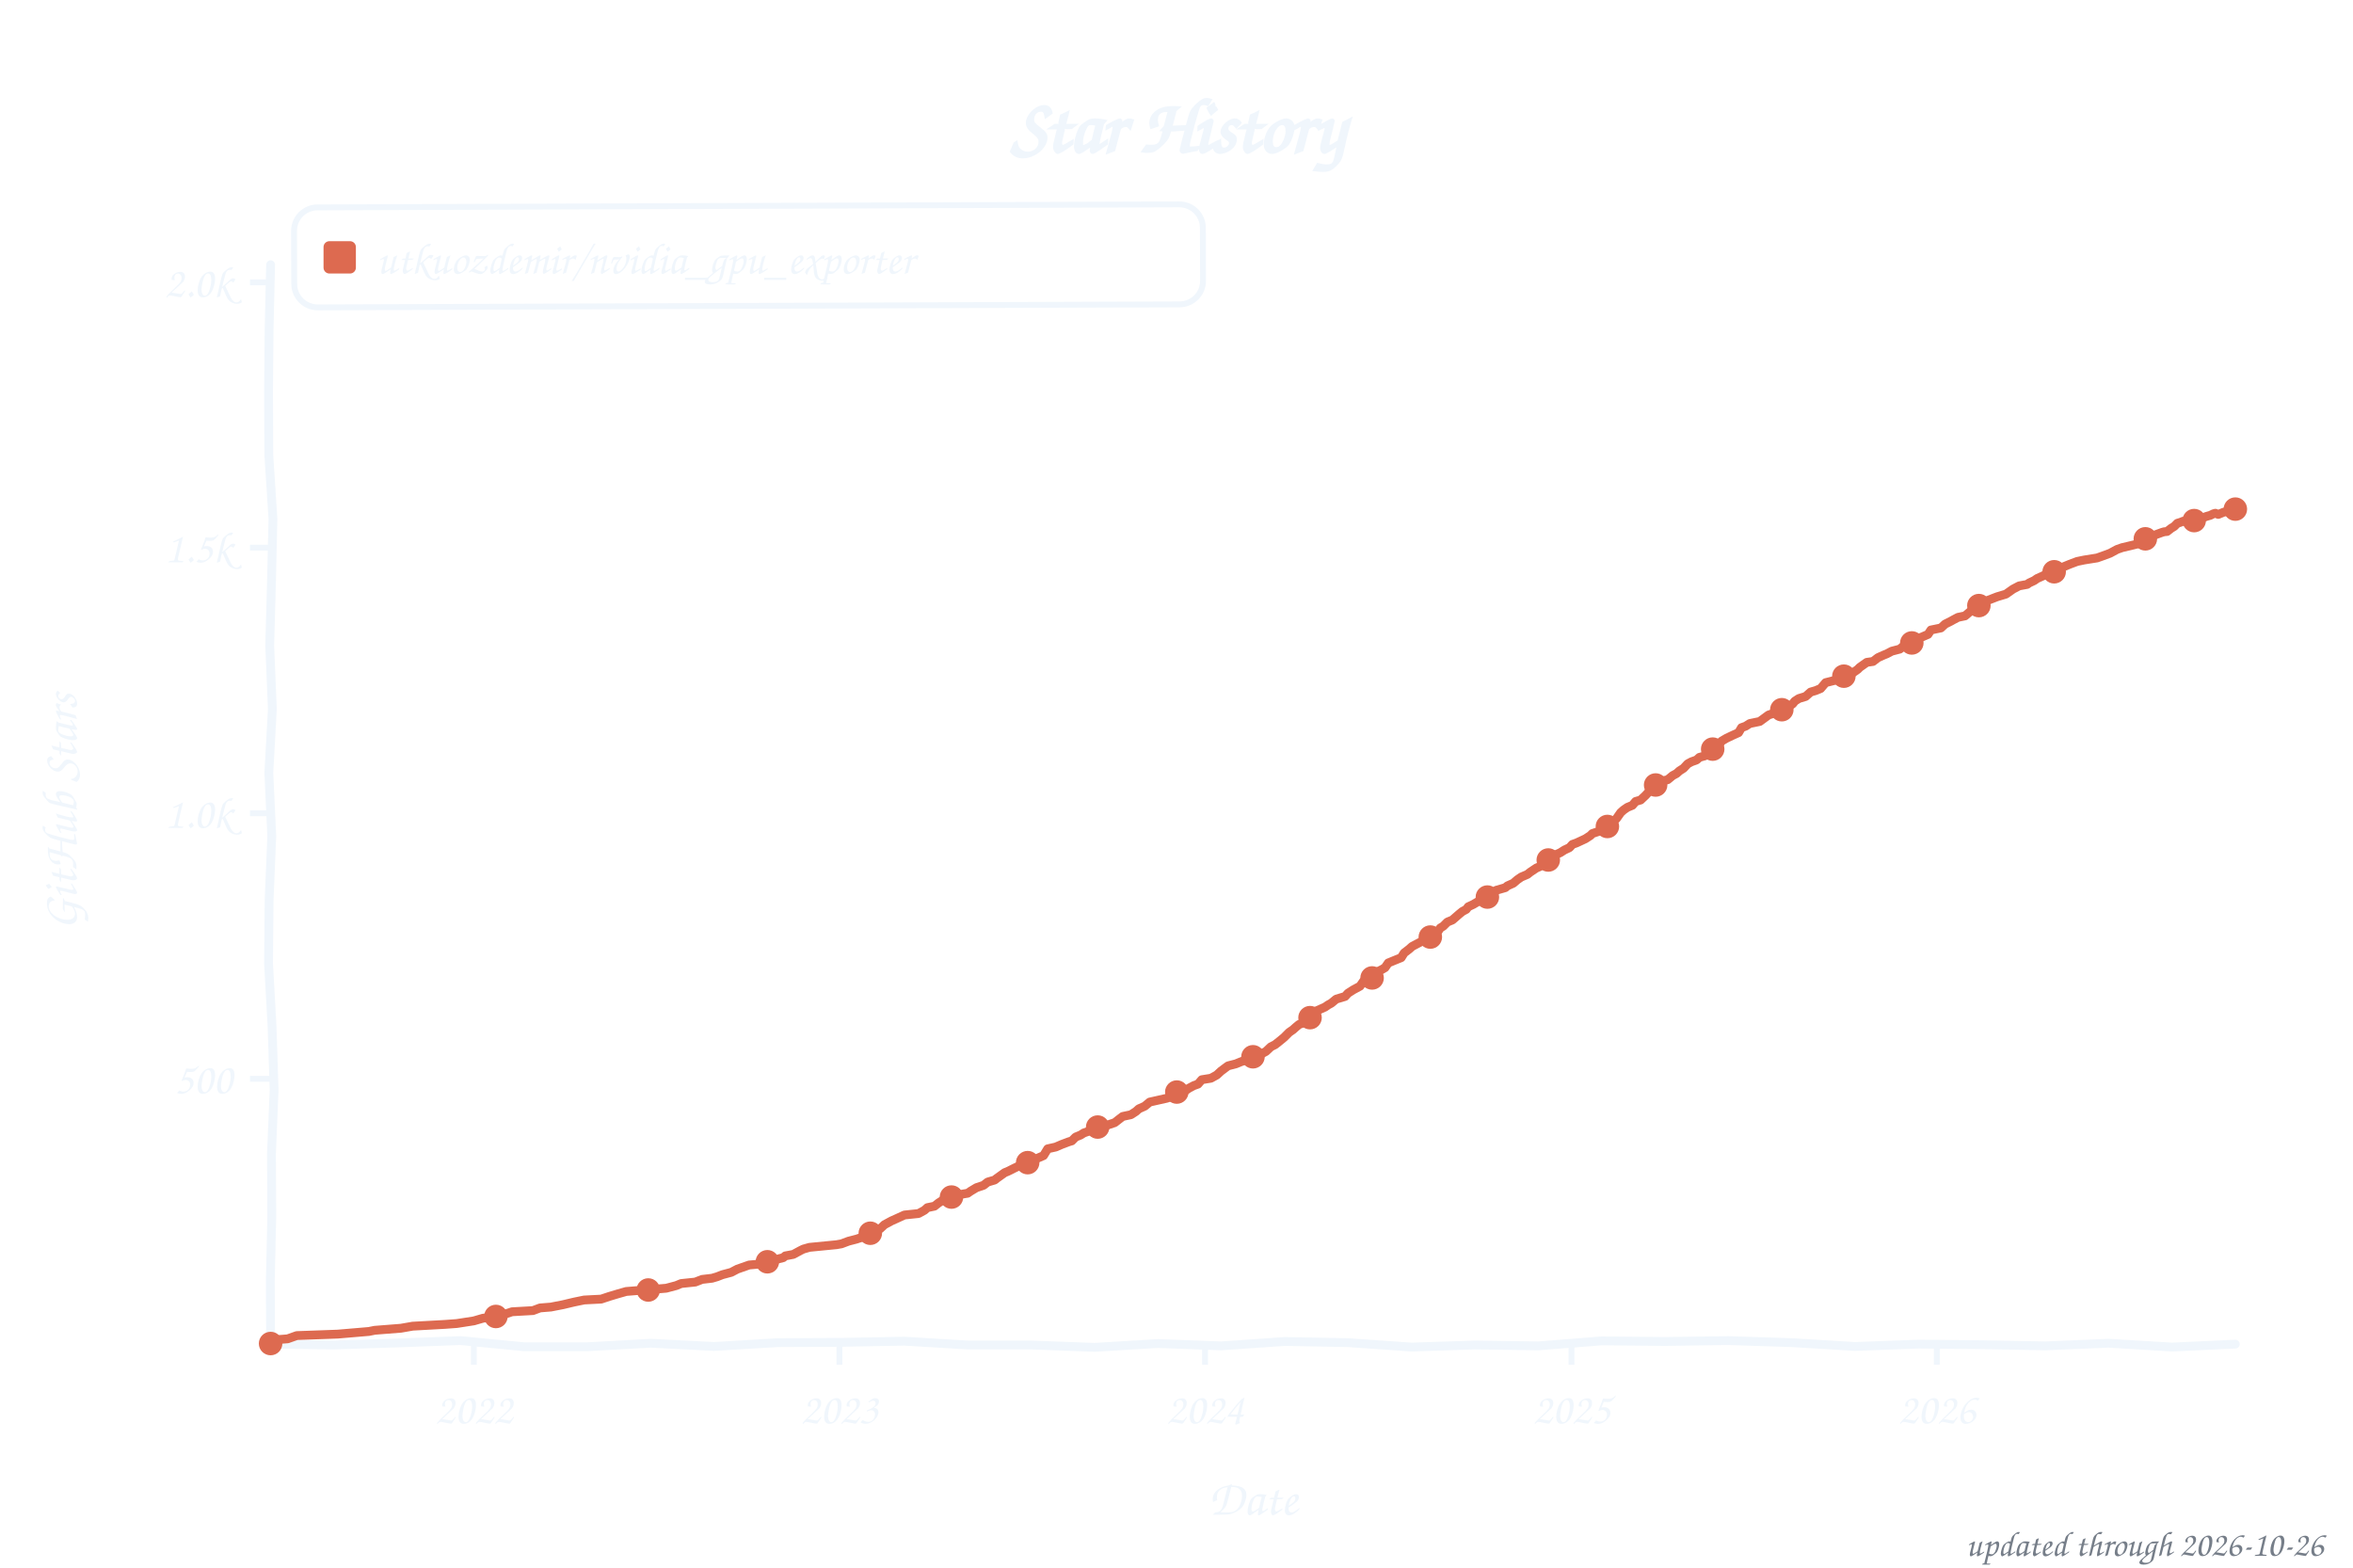
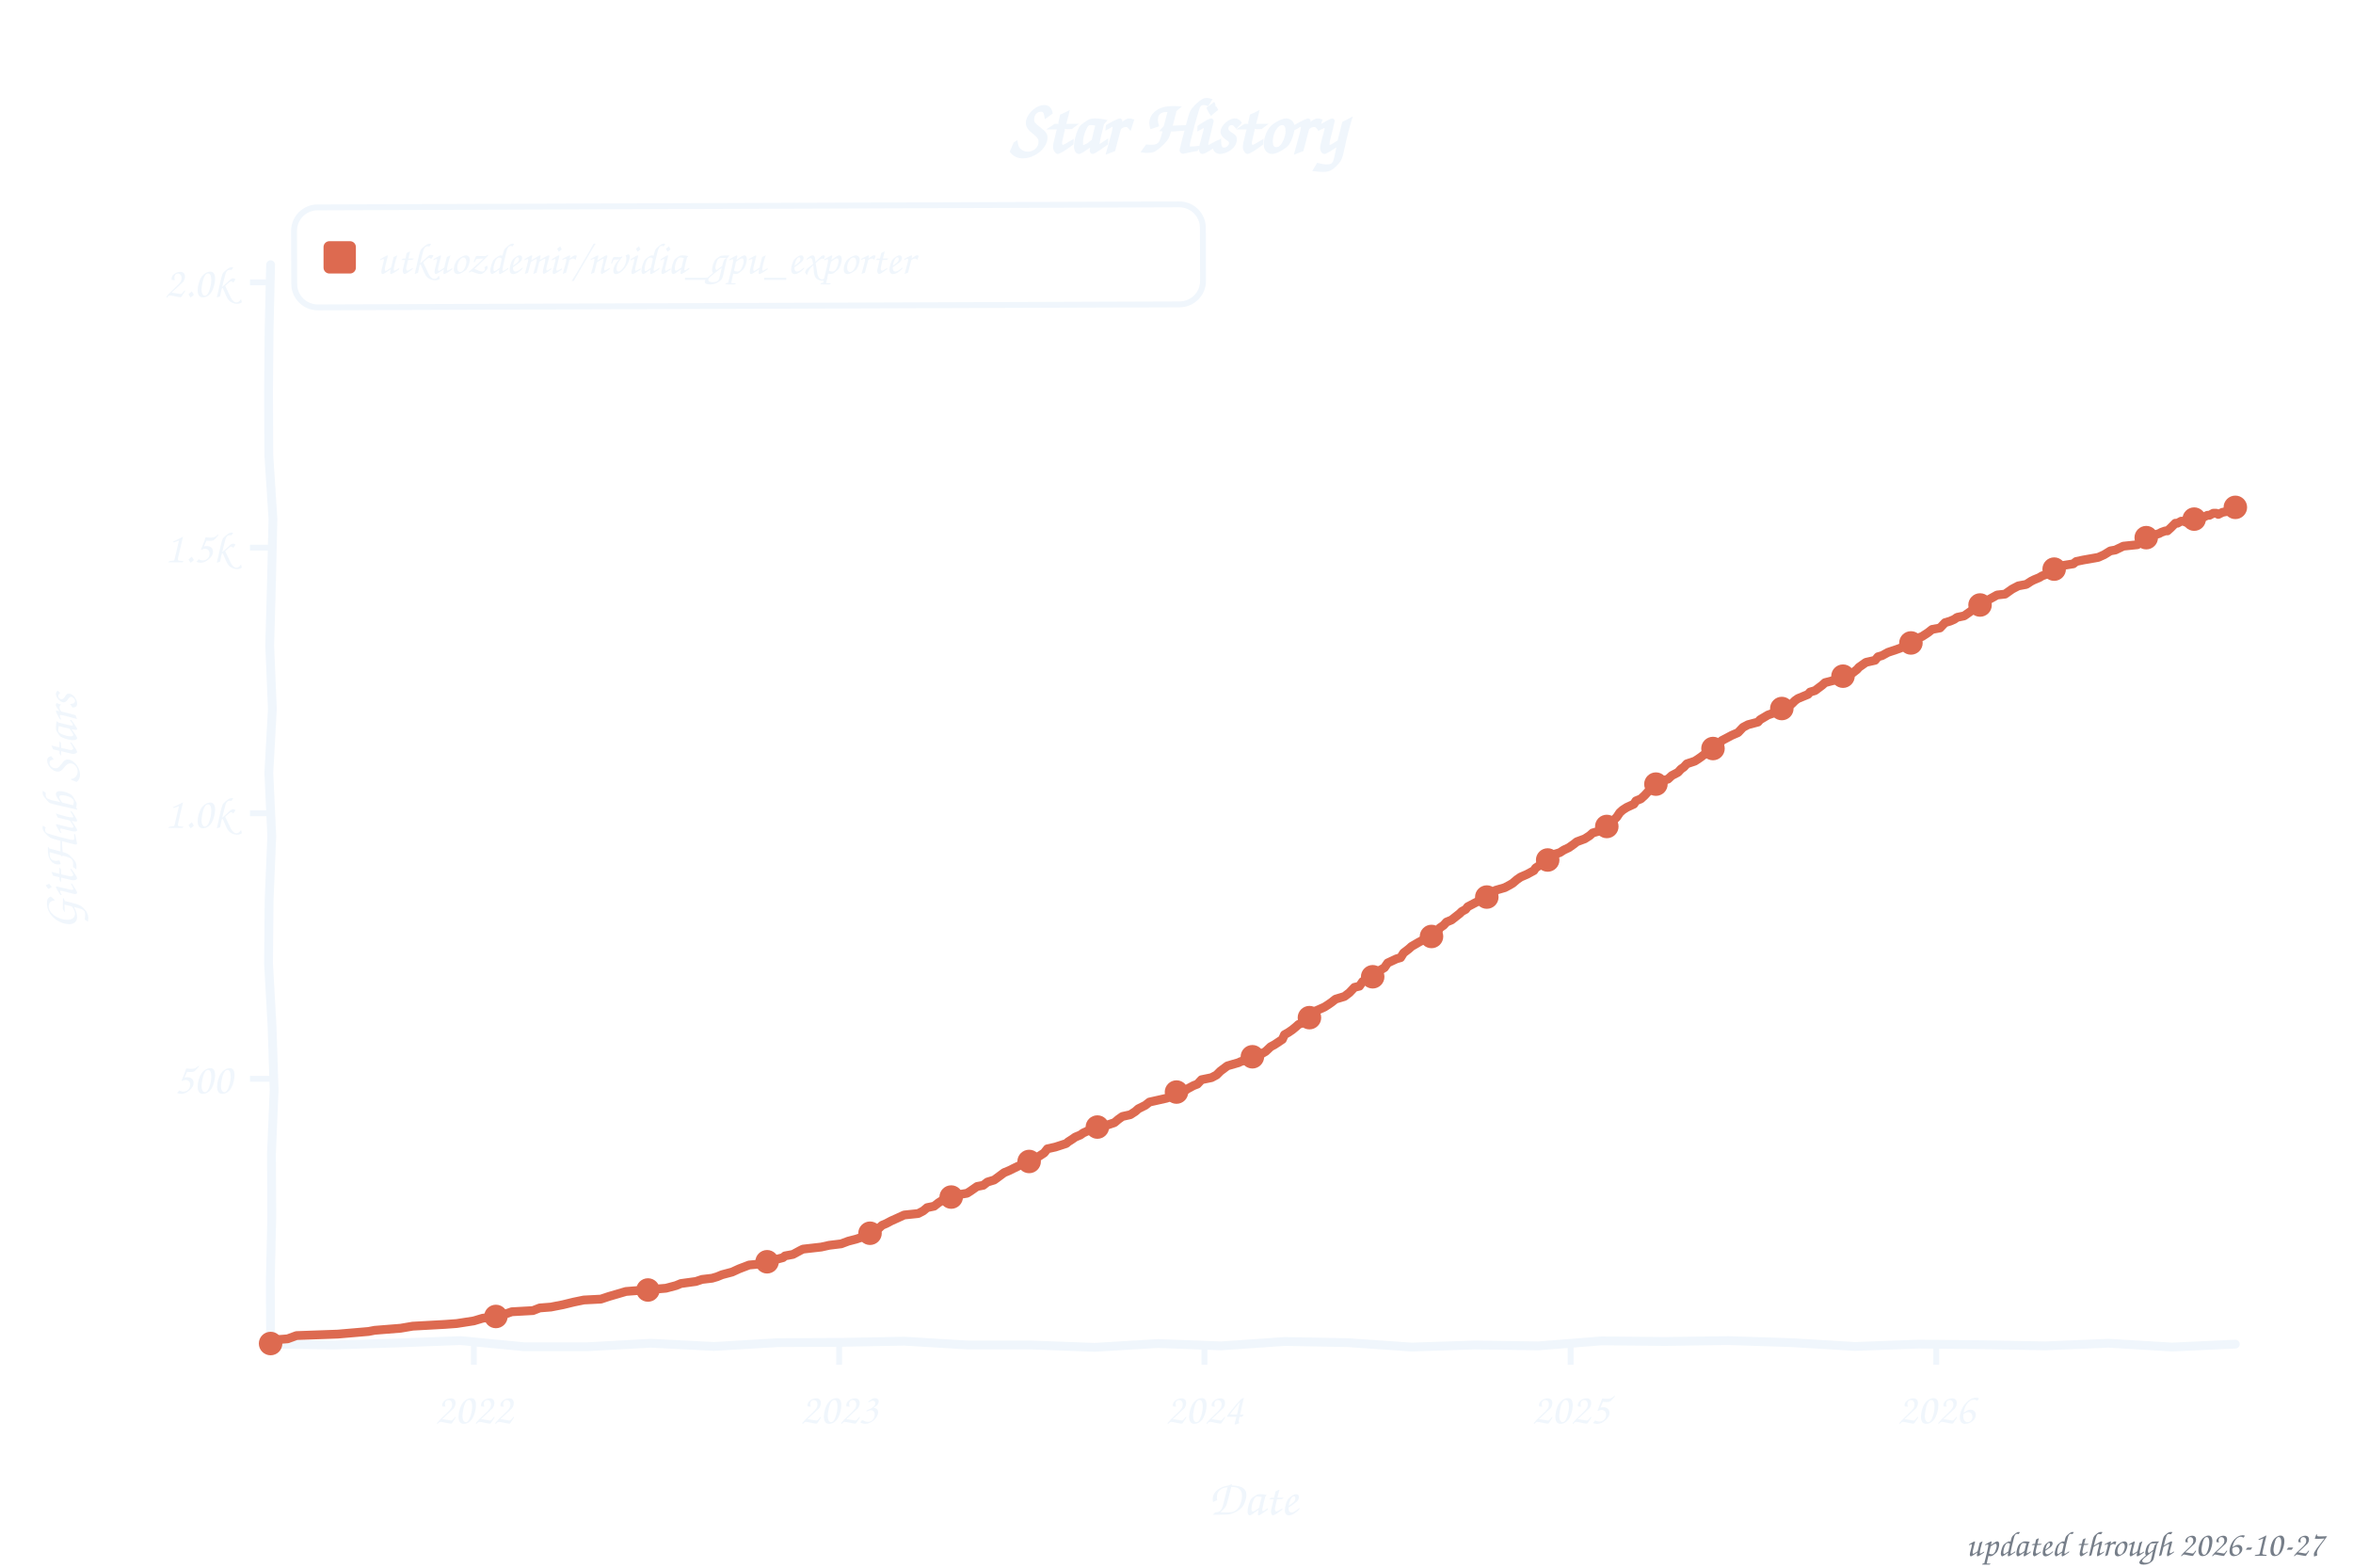
<svg xmlns="http://www.w3.org/2000/svg" width="800" height="533" viewBox="0 0 800 533" role="img" aria-label="Star history of utkuozdemir/nvidia_gpu_exporter">
  <style>text{font-family:"Comic Sans MS","Chalkboard SE","Comic Neue","Marker Felt",cursive}</style>
  <text x="400" y="52" font-size="26" font-weight="bold" text-anchor="middle" fill="#f0f6fc">Star History</text>
  <rect x="100" y="70" width="309" height="34" rx="8" fill="none" stroke="#f0f6fc" stroke-width="2" transform="rotate(-0.20 254 87)" />
  <rect x="110" y="82" width="11" height="11" rx="2" fill="#dd6a50" />
  <text x="128" y="93" font-size="15" fill="#f0f6fc" textLength="270" lengthAdjust="spacingAndGlyphs">utkuozdemir/nvidia_gpu_exporter</text>
  <line x1="85" y1="366.8" x2="92" y2="366.8" stroke="#f0f6fc" stroke-width="2" />
  <text x="79" y="371.8" font-size="15" text-anchor="end" fill="#f0f6fc">500</text>
  <line x1="85" y1="276.5" x2="92" y2="276.5" stroke="#f0f6fc" stroke-width="2" />
  <text x="79" y="281.5" font-size="15" text-anchor="end" fill="#f0f6fc">1.0k</text>
  <line x1="85" y1="186.2" x2="92" y2="186.2" stroke="#f0f6fc" stroke-width="2" />
  <text x="79" y="191.2" font-size="15" text-anchor="end" fill="#f0f6fc">1.5k</text>
  <line x1="85" y1="96.0" x2="92" y2="96.0" stroke="#f0f6fc" stroke-width="2" />
  <text x="79" y="101.0" font-size="15" text-anchor="end" fill="#f0f6fc">2.0k</text>
  <line x1="161.1" y1="457" x2="161.1" y2="464" stroke="#f0f6fc" stroke-width="2" />
  <text x="161.1" y="484" font-size="15" text-anchor="middle" fill="#f0f6fc">2022</text>
-   <line x1="285.4" y1="457" x2="285.4" y2="464" stroke="#f0f6fc" stroke-width="2" />
-   <text x="285.4" y="484" font-size="15" text-anchor="middle" fill="#f0f6fc">2023</text>
-   <line x1="409.7" y1="457" x2="409.7" y2="464" stroke="#f0f6fc" stroke-width="2" />
-   <text x="409.7" y="484" font-size="15" text-anchor="middle" fill="#f0f6fc">2024</text>
-   <line x1="534.3" y1="457" x2="534.3" y2="464" stroke="#f0f6fc" stroke-width="2" />
-   <text x="534.3" y="484" font-size="15" text-anchor="middle" fill="#f0f6fc">2025</text>
-   <line x1="658.5" y1="457" x2="658.5" y2="464" stroke="#f0f6fc" stroke-width="2" />
-   <text x="658.5" y="484" font-size="15" text-anchor="middle" fill="#f0f6fc">2026</text>
+   <line x1="285.3" y1="457" x2="285.3" y2="464" stroke="#f0f6fc" stroke-width="2" />
+   <text x="285.3" y="484" font-size="15" text-anchor="middle" fill="#f0f6fc">2023</text>
+   <line x1="409.5" y1="457" x2="409.5" y2="464" stroke="#f0f6fc" stroke-width="2" />
+   <text x="409.5" y="484" font-size="15" text-anchor="middle" fill="#f0f6fc">2024</text>
+   <line x1="534.0" y1="457" x2="534.0" y2="464" stroke="#f0f6fc" stroke-width="2" />
+   <text x="534.0" y="484" font-size="15" text-anchor="middle" fill="#f0f6fc">2025</text>
+   <line x1="658.3" y1="457" x2="658.3" y2="464" stroke="#f0f6fc" stroke-width="2" />
+   <text x="658.3" y="484" font-size="15" text-anchor="middle" fill="#f0f6fc">2026</text>
  <text x="426" y="515" font-size="17" text-anchor="middle" fill="#f0f6fc">Date</text>
  <text x="26" y="276" font-size="17" text-anchor="middle" fill="#f0f6fc" transform="rotate(-90 26 276)">GitHub Stars</text>
  <path d="M 92.0,90.0 L 91.5,111.6 L 91.3,133.2 L 91.4,154.8 L 92.8,176.4 L 92.3,197.9 L 91.7,219.5 L 92.6,241.1 L 91.4,262.7 L 92.4,284.3 L 91.5,305.9 L 91.3,327.5 L 92.5,349.1 L 93.2,370.6 L 92.3,392.2 L 92.4,413.8 L 91.9,435.4 L 92.0,457.0 L 113.5,457.3 L 135.1,456.6 L 156.6,455.8 L 178.2,457.9 L 199.7,457.9 L 221.3,456.7 L 242.8,457.8 L 264.4,456.5 L 285.9,456.4 L 307.5,456.0 L 329.0,457.3 L 350.6,457.3 L 372.1,458.1 L 393.7,456.8 L 415.2,457.6 L 436.8,456.1 L 458.3,456.5 L 479.9,458.0 L 501.4,457.3 L 523.0,457.6 L 544.5,455.9 L 566.1,456.1 L 587.6,455.8 L 609.2,456.5 L 630.7,457.8 L 652.3,457.0 L 673.8,457.2 L 695.4,457.6 L 716.9,456.7 L 738.5,458.0 L 760.0,457.0" fill="none" stroke="#f0f6fc" stroke-width="3" stroke-linecap="round" stroke-linejoin="round" />
-   <path d="M 92.0,456.8 L 92.7,455.6 L 97.8,455.2 L 100.9,454.1 L 114.8,453.6 L 125.4,452.7 L 127.4,452.3 L 136.3,451.6 L 140.3,450.9 L 151.2,450.3 L 155.3,450.0 L 161.1,449.1 L 164.2,448.2 L 168.6,447.6 L 172.0,446.7 L 174.1,446.0 L 181.2,445.6 L 183.6,444.7 L 187.3,444.4 L 191.4,443.6 L 195.2,442.7 L 198.6,442.0 L 204.4,441.7 L 207.1,440.8 L 210.1,439.9 L 212.9,439.1 L 221.7,438.4 L 226.5,438.0 L 229.9,437.1 L 231.6,436.4 L 236.4,435.9 L 238.7,435.0 L 242.1,434.6 L 243.8,434.1 L 245.6,433.4 L 248.6,432.6 L 250.7,431.5 L 254.7,430.1 L 259.2,429.7 L 260.9,429.0 L 266.3,427.6 L 267.0,427.0 L 269.7,426.5 L 272.1,425.2 L 273.1,424.7 L 275.2,424.1 L 284.4,423.2 L 286.1,422.9 L 288.5,422.0 L 291.2,421.3 L 293.9,420.4 L 295.3,419.8 L 297.3,419.1 L 299.3,417.7 L 300.7,416.4 L 303.1,415.1 L 305.1,414.2 L 307.5,413.1 L 312.3,412.6 L 314.3,411.5 L 315.3,410.6 L 317.7,410.1 L 319.1,409.0 L 320.8,407.9 L 322.5,407.5 L 324.2,406.5 L 329.0,405.7 L 330.0,405.0 L 332.0,403.8 L 334.4,403.0 L 335.8,401.9 L 338.2,401.2 L 338.8,400.7 L 341.6,398.7 L 342.6,398.3 L 344.6,397.3 L 347.7,395.8 L 350.1,394.9 L 351.1,394.5 L 354.8,392.9 L 356.2,390.6 L 358.9,390.0 L 361.0,389.1 L 363.4,388.2 L 364.4,387.9 L 365.7,386.6 L 367.4,385.9 L 368.5,385.2 L 370.2,384.6 L 372.2,383.9 L 374.2,382.8 L 376.6,382.5 L 379.0,381.7 L 380.4,380.6 L 381.7,379.6 L 384.5,379.0 L 386.2,377.9 L 387.2,377.0 L 389.2,376.1 L 390.9,374.7 L 396.7,373.4 L 398.1,372.9 L 399.1,371.6 L 403.2,370.7 L 404.2,370.0 L 405.9,369.1 L 407.3,368.6 L 408.6,367.1 L 411.7,366.6 L 413.7,365.5 L 415.1,364.2 L 417.5,362.4 L 420.2,361.7 L 421.9,361.0 L 423.6,360.4 L 425.0,359.7 L 426.7,359.0 L 428.7,358.4 L 430.4,357.5 L 432.1,355.9 L 433.5,355.2 L 434.9,354.1 L 436.6,352.7 L 438.3,351.0 L 439.6,350.1 L 440.6,349.2 L 441.7,348.3 L 443.7,347.6 L 444.7,346.2 L 446.8,344.0 L 447.8,343.6 L 450.5,342.4 L 451.5,341.7 L 452.6,341.1 L 454.3,339.7 L 457.3,338.8 L 458.3,337.7 L 460.0,336.6 L 462.4,335.3 L 463.5,333.7 L 465.5,332.6 L 466.9,332.1 L 467.9,330.6 L 469.9,329.6 L 470.9,329.0 L 472.0,327.4 L 473.7,326.7 L 476.4,325.6 L 477.4,324.0 L 479.1,322.7 L 480.1,321.8 L 481.8,320.9 L 483.5,320.0 L 485.2,318.9 L 487.3,318.2 L 488.6,317.1 L 489.7,315.5 L 490.7,314.9 L 492.1,313.5 L 493.8,312.8 L 496.1,310.8 L 497.2,309.9 L 498.5,309.2 L 499.2,308.3 L 500.9,307.5 L 503.6,305.9 L 505.3,305.2 L 507.0,304.5 L 508.7,302.7 L 511.8,301.8 L 512.5,301.2 L 514.5,300.3 L 515.9,299.1 L 517.2,298.2 L 519.3,297.3 L 520.3,296.5 L 522.4,295.1 L 523.4,294.7 L 525.1,292.9 L 526.4,292.4 L 527.8,291.1 L 528.5,290.8 L 530.5,289.9 L 531.9,289.0 L 533.6,288.2 L 534.6,287.1 L 536.0,286.6 L 539.0,285.2 L 540.7,284.1 L 541.4,283.4 L 543.8,282.6 L 545.2,281.9 L 547.2,279.9 L 548.6,279.2 L 549.6,278.3 L 551.0,276.3 L 552.0,275.4 L 553.3,274.5 L 555.0,273.8 L 556.1,272.5 L 557.8,272.0 L 559.5,270.4 L 560.5,269.3 L 561.5,268.2 L 562.5,267.1 L 565.3,265.5 L 567.0,265.1 L 568.7,263.7 L 570.0,263.0 L 571.0,262.1 L 572.4,261.2 L 573.8,259.7 L 575.1,259.0 L 576.8,258.4 L 577.8,257.5 L 579.6,257.0 L 580.9,255.7 L 582.3,254.7 L 584.0,253.9 L 585.3,252.0 L 587.0,251.0 L 589.1,250.0 L 591.1,249.1 L 592.1,247.4 L 593.5,246.9 L 594.9,246.0 L 598.3,245.3 L 601.3,243.1 L 603.4,242.4 L 604.4,241.7 L 607.1,240.8 L 608.2,240.2 L 609.5,239.3 L 610.2,238.4 L 611.6,237.5 L 613.9,236.8 L 615.6,235.3 L 617.3,234.8 L 619.0,234.1 L 620.7,232.1 L 623.5,231.4 L 624.8,231.0 L 626.2,230.5 L 628.6,229.8 L 629.6,229.0 L 631.6,227.6 L 632.3,226.9 L 634.7,225.2 L 636.8,224.9 L 638.5,223.6 L 640.5,222.7 L 641.5,222.3 L 643.2,221.4 L 645.9,220.7 L 647.0,219.8 L 649.0,218.9 L 651.4,217.3 L 653.4,216.6 L 655.5,215.7 L 656.5,214.2 L 659.9,213.5 L 661.3,212.2 L 663.3,211.2 L 664.0,210.8 L 665.7,209.9 L 668.1,209.4 L 670.1,207.7 L 671.8,207.2 L 672.8,205.9 L 674.5,205.0 L 675.9,204.1 L 679.0,202.9 L 682.0,202.0 L 684.4,200.3 L 686.5,199.2 L 689.2,198.7 L 689.9,198.2 L 691.6,197.4 L 692.6,196.7 L 694.6,195.8 L 696.7,194.6 L 699.1,193.3 L 701.1,192.9 L 703.8,191.8 L 706.2,190.9 L 708.6,190.4 L 713.0,189.7 L 714.7,189.1 L 717.4,188.1 L 719.8,186.8 L 721.5,186.2 L 725.3,185.3 L 727.3,184.8 L 728.3,184.1 L 730.0,182.8 L 732.1,182.1 L 735.1,181.0 L 735.8,180.8 L 736.8,180.7 L 738.2,179.6 L 739.2,179.0 L 740.3,177.9 L 741.3,177.6 L 742.3,177.2 L 743.7,177.6 L 744.7,177.2 L 746.0,177.0 L 746.7,176.5 L 748.1,176.1 L 749.1,176.0 L 750.1,175.6 L 751.5,175.2 L 752.5,174.7 L 753.2,174.5 L 754.2,174.9 L 755.9,174.2 L 756.6,174.0 L 757.6,174.0 L 759.3,173.3 L 760.0,173.1" fill="none" stroke="#dd6a50" stroke-width="3" stroke-linecap="round" stroke-linejoin="round" />
+   <path d="M 92.0,456.8 L 92.7,455.6 L 97.8,455.2 L 100.8,454.1 L 114.8,453.6 L 125.3,452.7 L 127.4,452.3 L 136.2,451.6 L 140.3,450.9 L 151.2,450.3 L 155.3,450.0 L 161.1,449.1 L 164.1,448.2 L 168.6,447.6 L 172.0,446.7 L 174.0,446.0 L 181.2,445.6 L 183.5,444.7 L 187.3,444.4 L 191.4,443.6 L 195.1,442.7 L 198.5,442.0 L 204.3,441.7 L 207.0,440.8 L 210.1,439.9 L 212.8,439.1 L 221.7,438.4 L 226.4,438.0 L 229.8,437.1 L 231.5,436.4 L 236.6,435.7 L 238.7,435.0 L 242.1,434.6 L 243.8,434.1 L 245.5,433.4 L 248.9,432.5 L 251.3,431.4 L 254.7,430.1 L 259.1,429.7 L 260.8,429.0 L 266.2,427.6 L 266.9,427.0 L 269.6,426.5 L 272.0,425.2 L 273.0,424.7 L 279.2,424.0 L 281.9,423.4 L 286.0,422.9 L 288.4,422.0 L 291.1,421.3 L 293.8,420.4 L 295.2,419.8 L 297.2,419.1 L 299.9,416.6 L 301.3,416.0 L 303.0,415.1 L 305.0,414.2 L 307.4,413.1 L 312.2,412.6 L 313.9,411.7 L 315.2,410.6 L 317.6,410.1 L 319.0,409.0 L 320.7,407.9 L 322.7,407.4 L 324.1,406.5 L 328.8,405.7 L 329.9,405.0 L 332.2,403.4 L 334.3,403.0 L 335.7,401.9 L 338.0,401.2 L 338.7,400.7 L 341.4,398.7 L 343.1,398.0 L 344.5,397.3 L 347.6,395.8 L 349.3,395.3 L 353.0,393.3 L 355.0,392.0 L 356.1,390.6 L 358.8,390.0 L 362.5,388.8 L 363.2,388.2 L 364.6,387.3 L 365.6,386.6 L 367.3,385.9 L 368.3,385.2 L 370.7,384.1 L 372.4,383.5 L 374.1,382.8 L 376.5,382.5 L 378.9,381.7 L 380.2,380.6 L 381.6,379.6 L 384.3,379.0 L 386.0,377.9 L 387.0,377.0 L 389.4,375.8 L 390.8,374.7 L 396.6,373.4 L 397.9,372.9 L 399.3,371.4 L 403.0,370.7 L 404.1,370.0 L 405.8,369.1 L 407.1,368.6 L 408.5,367.1 L 411.9,366.4 L 413.6,365.5 L 414.9,364.2 L 417.3,362.4 L 421.1,361.3 L 421.7,361.0 L 423.4,360.4 L 424.8,359.7 L 426.5,359.0 L 428.9,358.3 L 430.3,357.5 L 432.0,355.9 L 433.3,355.2 L 436.0,353.4 L 436.7,351.8 L 438.1,351.0 L 439.4,350.1 L 440.5,349.2 L 441.5,348.3 L 443.9,347.4 L 445.6,345.6 L 446.6,344.0 L 447.6,343.6 L 450.3,342.4 L 451.7,341.5 L 452.7,340.8 L 454.1,339.7 L 457.1,338.8 L 458.8,337.5 L 460.5,335.7 L 462.2,335.3 L 463.3,333.7 L 465.0,333.2 L 467.0,331.0 L 468.4,330.3 L 469.7,329.6 L 470.7,329.0 L 471.8,327.4 L 474.8,326.0 L 476.2,325.6 L 477.2,324.0 L 478.9,322.7 L 479.9,321.8 L 482.3,320.4 L 484.0,319.5 L 485.0,318.9 L 487.1,318.2 L 488.8,316.8 L 489.5,315.5 L 490.8,314.6 L 491.8,313.5 L 493.5,312.8 L 496.3,310.6 L 497.0,309.9 L 498.3,309.2 L 499.0,308.3 L 502.4,306.5 L 504.4,305.7 L 505.5,305.0 L 507.8,303.6 L 508.5,302.7 L 511.6,301.8 L 513.3,300.9 L 514.3,300.3 L 515.7,299.1 L 517.0,298.2 L 519.1,297.3 L 521.5,296.0 L 522.1,295.1 L 523.8,294.0 L 524.9,292.9 L 526.9,292.0 L 527.6,291.1 L 528.6,290.4 L 530.3,289.9 L 531.7,289.0 L 533.4,288.2 L 535.1,287.0 L 536.1,286.2 L 538.8,285.2 L 540.5,284.1 L 541.5,283.2 L 543.6,282.6 L 545.3,281.6 L 547.0,279.9 L 548.3,279.2 L 549.7,277.8 L 550.7,276.3 L 551.7,275.4 L 553.1,274.5 L 555.5,273.4 L 556.2,272.3 L 557.9,271.6 L 559.2,270.4 L 560.2,269.3 L 561.9,267.8 L 562.6,266.9 L 565.0,265.5 L 567.1,264.9 L 568.4,263.7 L 570.5,262.6 L 571.5,261.5 L 572.5,260.8 L 573.5,259.7 L 576.2,258.8 L 577.3,258.1 L 578.3,257.4 L 580.0,256.1 L 581.0,255.6 L 582.0,254.7 L 584.4,253.2 L 585.4,251.8 L 587.1,250.9 L 588.8,250.0 L 590.9,249.1 L 592.6,247.3 L 594.3,246.4 L 597.7,245.5 L 598.4,244.7 L 601.1,243.1 L 603.1,242.4 L 604.1,241.7 L 606.9,240.8 L 607.9,240.2 L 609.2,239.3 L 610.3,238.2 L 611.3,237.5 L 614.7,236.1 L 615.4,235.3 L 617.1,234.8 L 619.5,233.0 L 620.5,232.1 L 623.2,231.4 L 624.6,231.0 L 626.6,229.9 L 628.6,229.6 L 630.0,228.7 L 631.4,227.6 L 632.0,226.9 L 634.4,225.2 L 637.5,224.5 L 638.5,223.3 L 639.9,222.9 L 641.9,221.8 L 644.6,220.9 L 646.0,220.4 L 648.0,219.5 L 649.7,218.6 L 651.1,217.3 L 653.5,216.4 L 655.5,215.1 L 656.9,214.0 L 659.6,213.5 L 661.3,211.7 L 663.0,211.2 L 664.4,210.6 L 665.4,209.9 L 667.8,209.4 L 670.5,207.5 L 671.9,207.0 L 673.6,205.2 L 674.9,204.7 L 676.3,203.8 L 679.0,202.3 L 681.7,202.0 L 684.1,200.3 L 686.2,199.2 L 688.9,198.7 L 690.6,197.6 L 691.6,197.1 L 693.3,196.4 L 694.3,195.8 L 698.1,194.4 L 698.7,193.3 L 701.8,192.2 L 704.9,191.7 L 705.9,190.9 L 708.3,190.4 L 713.4,189.5 L 715.4,188.6 L 717.5,187.3 L 719.2,187.0 L 721.9,185.7 L 726.7,185.2 L 727.7,184.3 L 729.0,183.2 L 730.1,182.6 L 734.1,181.4 L 734.8,181.0 L 736.2,180.5 L 736.9,180.5 L 737.9,179.6 L 739.6,177.9 L 740.3,177.9 L 741.6,177.2 L 742.3,177.2 L 743.3,177.6 L 745.0,176.9 L 745.7,177.0 L 747.1,176.7 L 747.7,176.1 L 748.8,176.0 L 750.5,175.2 L 751.2,175.2 L 752.5,174.5 L 753.5,174.5 L 754.2,174.9 L 755.6,174.2 L 756.6,174.0 L 758.0,173.8 L 759.0,173.3 L 760.0,172.5" fill="none" stroke="#dd6a50" stroke-width="3" stroke-linecap="round" stroke-linejoin="round" />
  <circle cx="92.0" cy="456.8" r="4" fill="#dd6a50" />
  <circle cx="168.6" cy="447.6" r="4" fill="#dd6a50" />
-   <circle cx="220.4" cy="438.6" r="4" fill="#dd6a50" />
-   <circle cx="260.9" cy="429.0" r="4" fill="#dd6a50" />
-   <circle cx="295.9" cy="419.3" r="4" fill="#dd6a50" />
-   <circle cx="323.5" cy="407.0" r="4" fill="#dd6a50" />
-   <circle cx="349.4" cy="395.3" r="4" fill="#dd6a50" />
-   <circle cx="373.2" cy="383.2" r="4" fill="#dd6a50" />
-   <circle cx="400.1" cy="371.3" r="4" fill="#dd6a50" />
-   <circle cx="426.0" cy="359.3" r="4" fill="#dd6a50" />
-   <circle cx="445.4" cy="346.0" r="4" fill="#dd6a50" />
-   <circle cx="466.5" cy="332.5" r="4" fill="#dd6a50" />
-   <circle cx="486.3" cy="318.6" r="4" fill="#dd6a50" />
-   <circle cx="505.7" cy="305.0" r="4" fill="#dd6a50" />
-   <circle cx="526.4" cy="292.4" r="4" fill="#dd6a50" />
-   <circle cx="546.5" cy="281.0" r="4" fill="#dd6a50" />
-   <circle cx="562.9" cy="266.9" r="4" fill="#dd6a50" />
-   <circle cx="582.3" cy="254.7" r="4" fill="#dd6a50" />
-   <circle cx="605.8" cy="241.3" r="4" fill="#dd6a50" />
-   <circle cx="626.9" cy="229.9" r="4" fill="#dd6a50" />
-   <circle cx="650.0" cy="218.6" r="4" fill="#dd6a50" />
-   <circle cx="672.8" cy="205.9" r="4" fill="#dd6a50" />
-   <circle cx="698.4" cy="194.4" r="4" fill="#dd6a50" />
-   <circle cx="729.4" cy="183.2" r="4" fill="#dd6a50" />
-   <circle cx="746.0" cy="177.0" r="4" fill="#dd6a50" />
-   <circle cx="760.0" cy="173.1" r="4" fill="#dd6a50" />
-   <text x="790" y="529" font-size="12" text-anchor="end" fill="#767e89">updated through 2026-10-26</text>
+   <circle cx="220.3" cy="438.6" r="4" fill="#dd6a50" />
+   <circle cx="260.8" cy="429.0" r="4" fill="#dd6a50" />
+   <circle cx="295.8" cy="419.3" r="4" fill="#dd6a50" />
+   <circle cx="323.4" cy="407.0" r="4" fill="#dd6a50" />
+   <circle cx="349.9" cy="394.9" r="4" fill="#dd6a50" />
+   <circle cx="373.1" cy="383.2" r="4" fill="#dd6a50" />
+   <circle cx="400.0" cy="371.3" r="4" fill="#dd6a50" />
+   <circle cx="425.8" cy="359.3" r="4" fill="#dd6a50" />
+   <circle cx="445.2" cy="346.0" r="4" fill="#dd6a50" />
+   <circle cx="466.7" cy="332.1" r="4" fill="#dd6a50" />
+   <circle cx="486.7" cy="318.4" r="4" fill="#dd6a50" />
+   <circle cx="505.5" cy="305.0" r="4" fill="#dd6a50" />
+   <circle cx="526.2" cy="292.4" r="4" fill="#dd6a50" />
+   <circle cx="546.3" cy="281.0" r="4" fill="#dd6a50" />
+   <circle cx="563.0" cy="266.6" r="4" fill="#dd6a50" />
+   <circle cx="582.4" cy="254.5" r="4" fill="#dd6a50" />
+   <circle cx="605.8" cy="240.9" r="4" fill="#dd6a50" />
+   <circle cx="626.6" cy="229.9" r="4" fill="#dd6a50" />
+   <circle cx="649.7" cy="218.6" r="4" fill="#dd6a50" />
+   <circle cx="673.2" cy="205.7" r="4" fill="#dd6a50" />
+   <circle cx="698.4" cy="193.5" r="4" fill="#dd6a50" />
+   <circle cx="729.7" cy="182.8" r="4" fill="#dd6a50" />
+   <circle cx="746.0" cy="176.5" r="4" fill="#dd6a50" />
+   <circle cx="760.0" cy="172.5" r="4" fill="#dd6a50" />
+   <text x="790" y="529" font-size="12" text-anchor="end" fill="#767e89">updated through 2026-10-27</text>
</svg>
